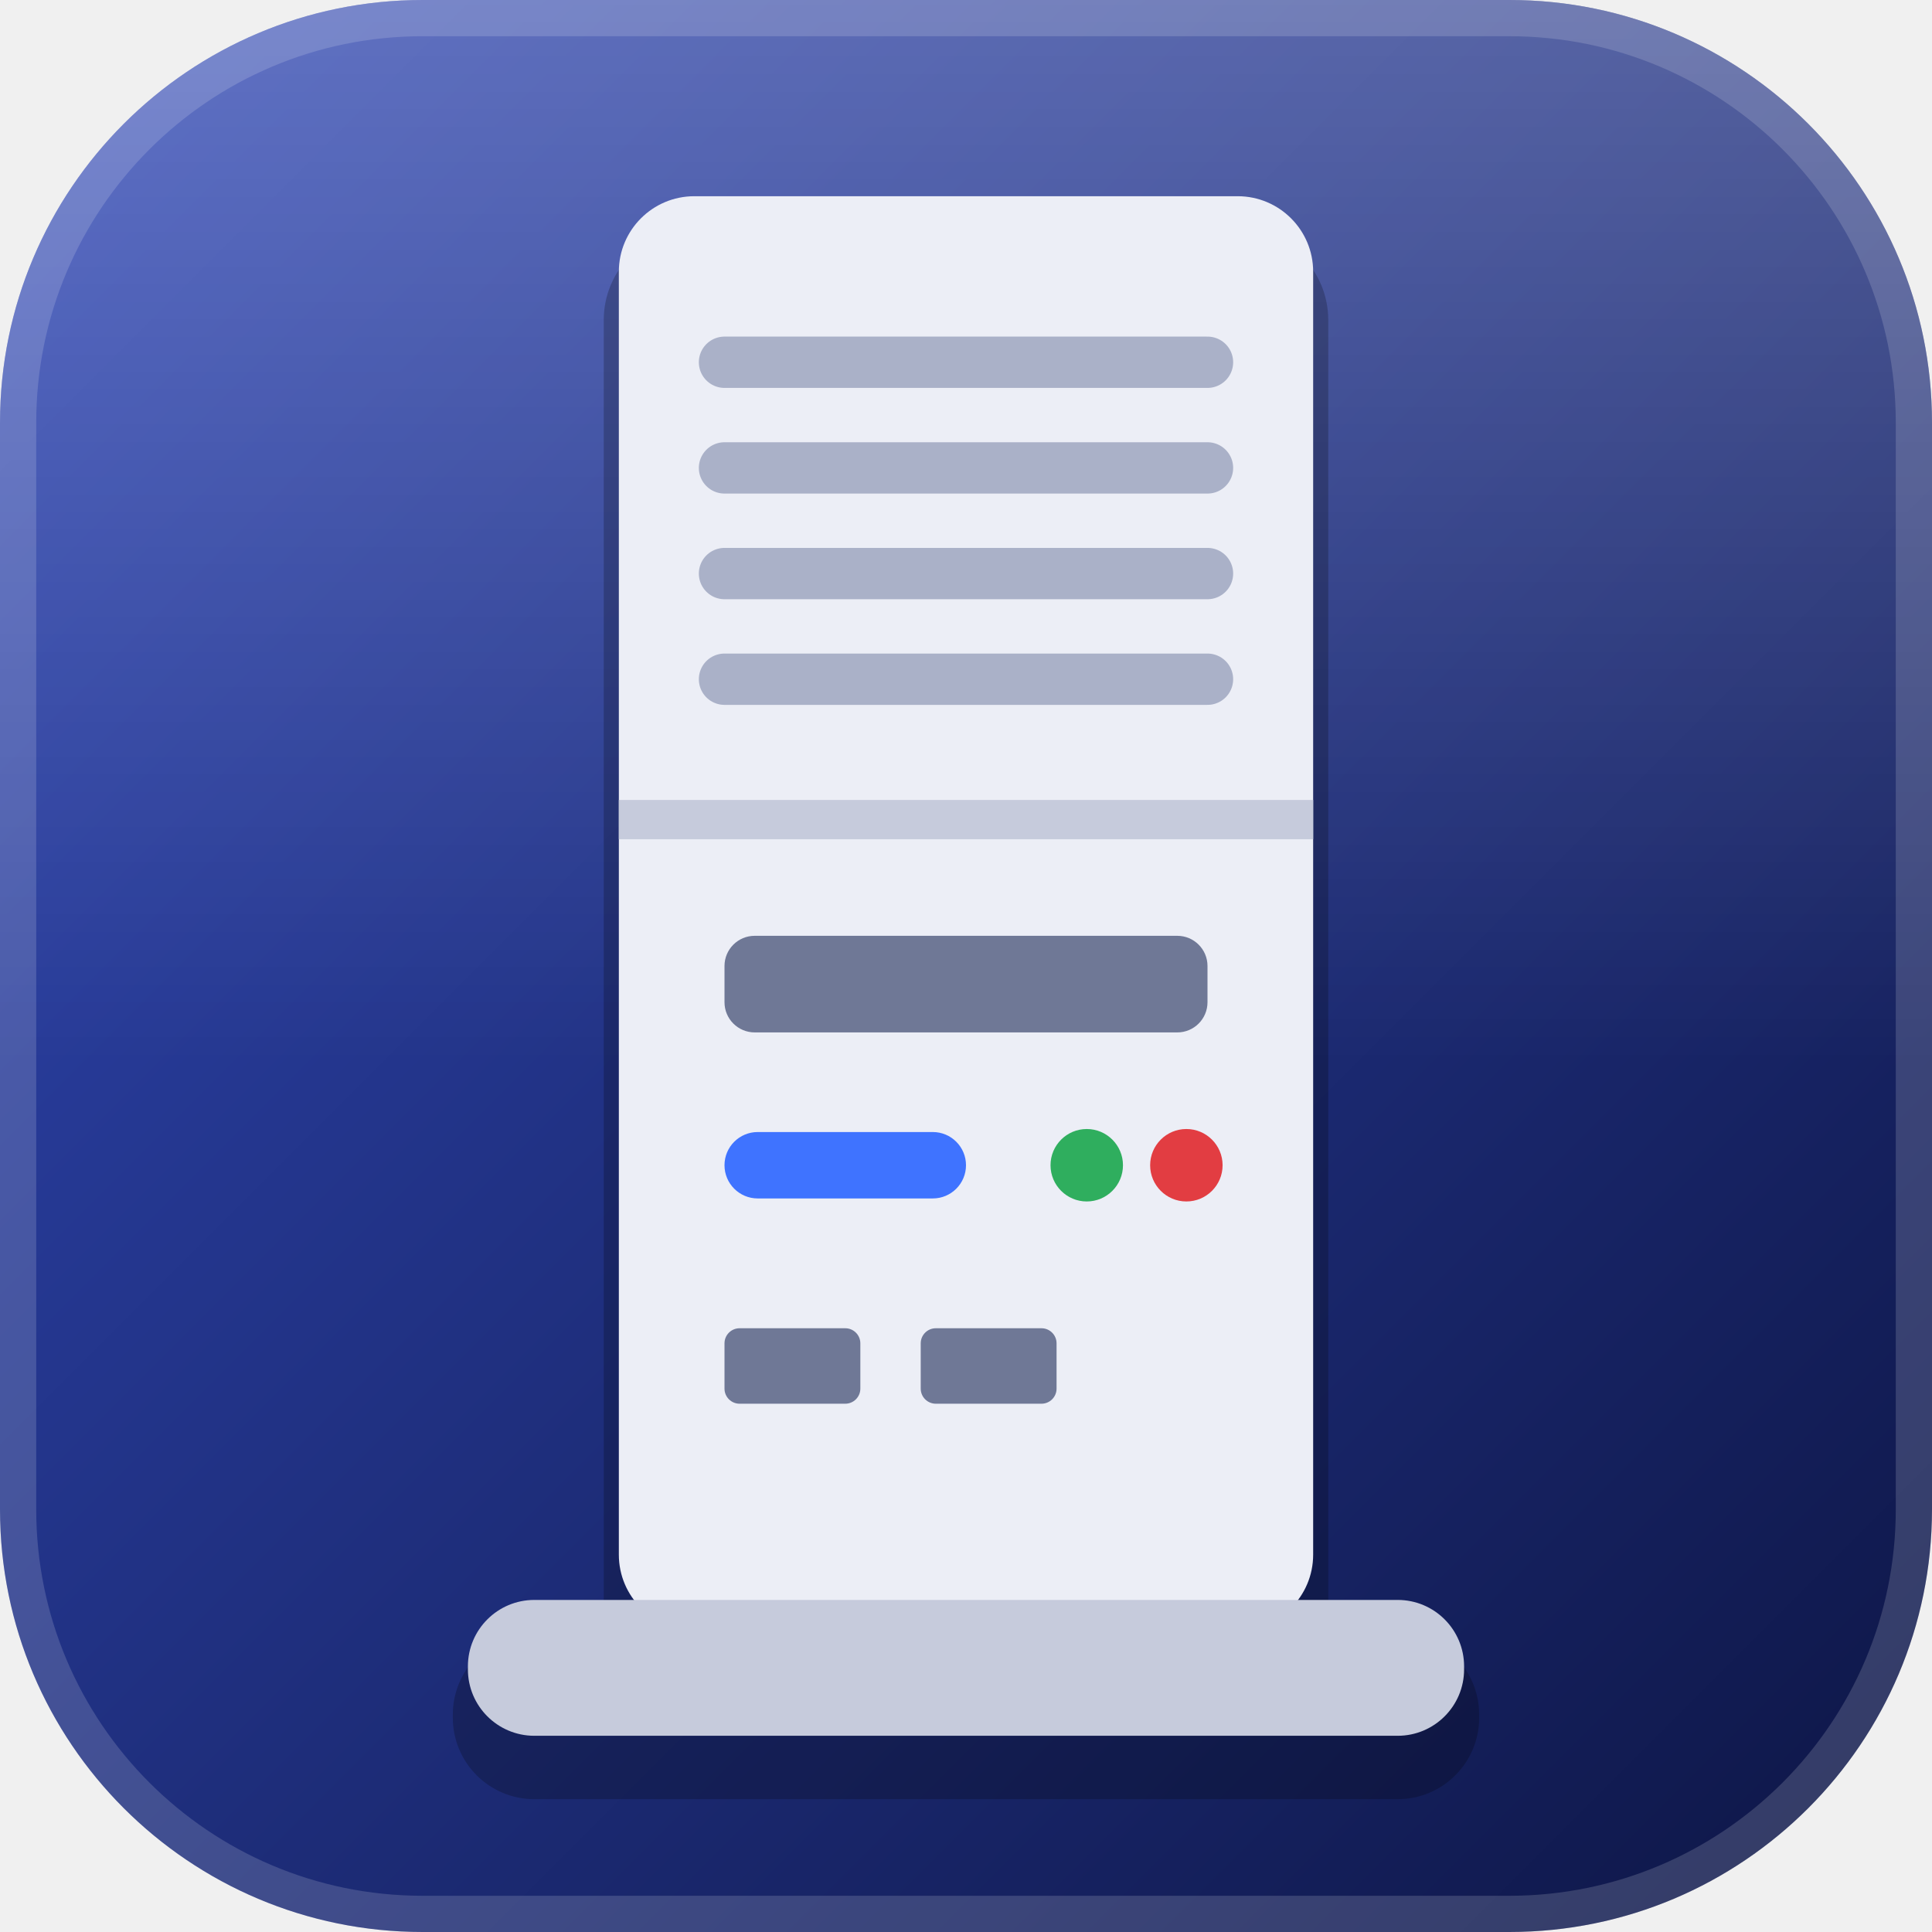
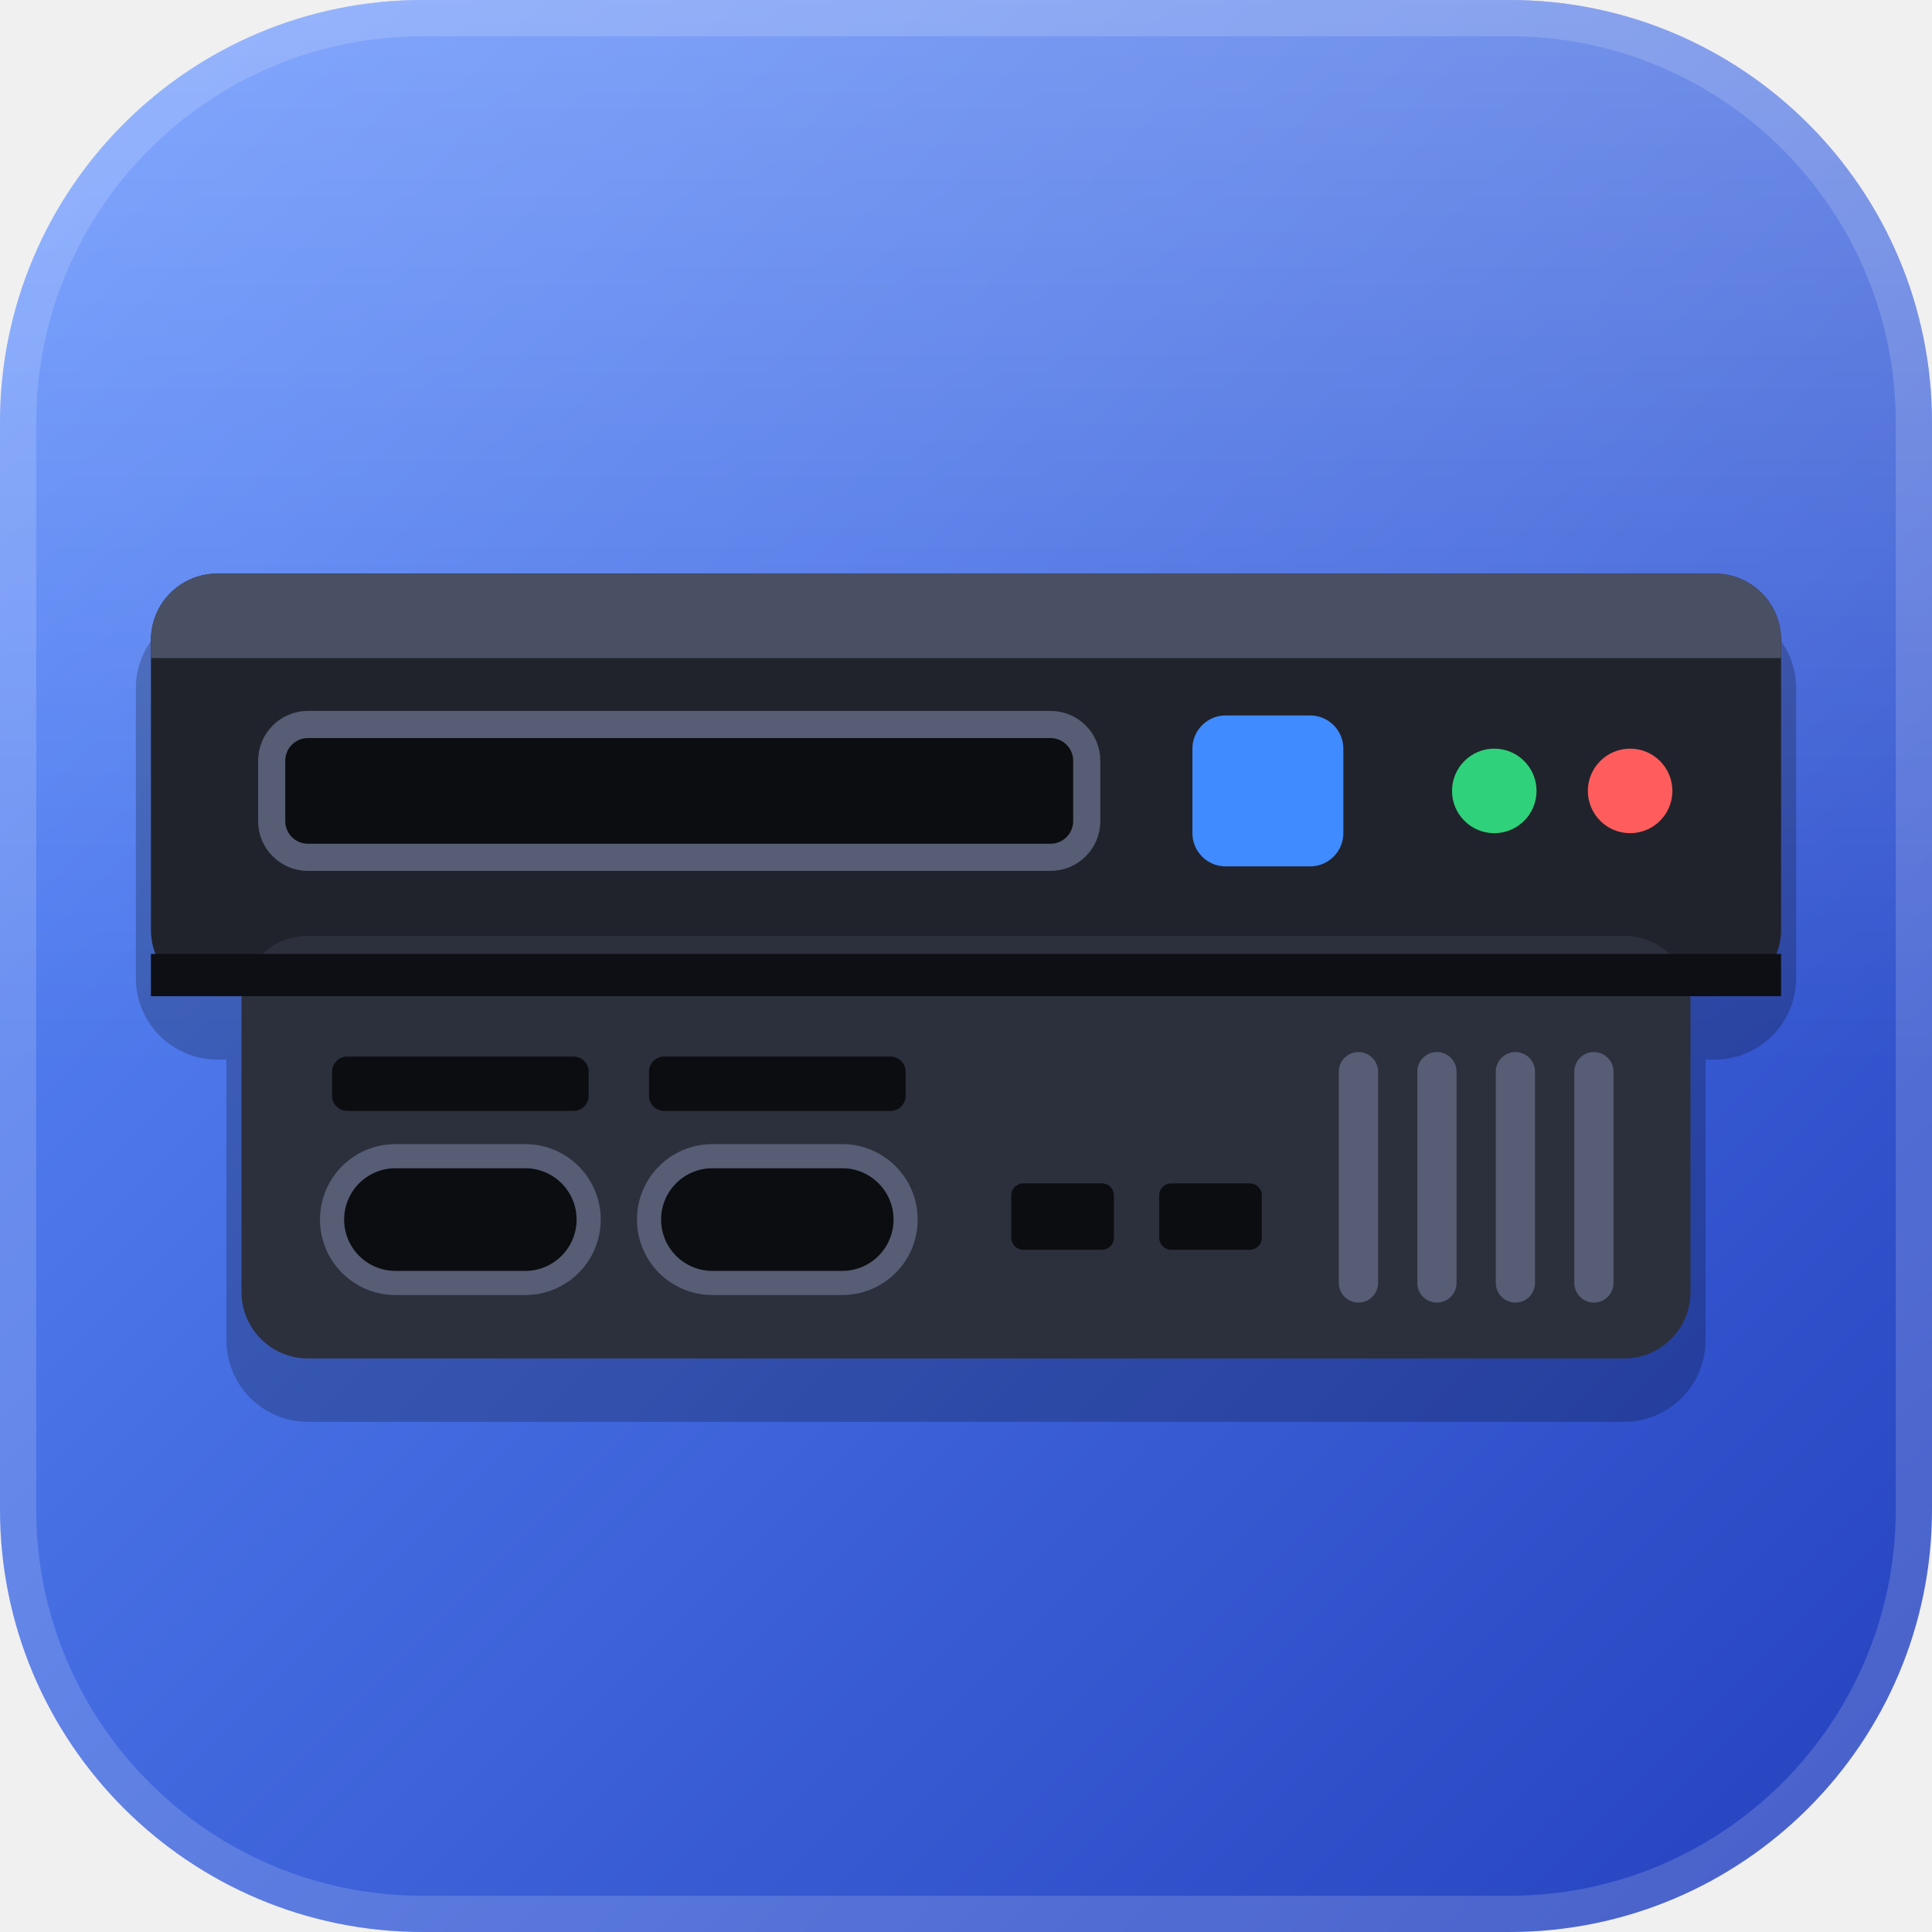
<svg xmlns="http://www.w3.org/2000/svg" viewBox="0 0 64 64" width="64" height="64">
  <defs>
    <linearGradient id="g" x1="0" y1="0" x2="1" y2="1">
-       <stop offset="0" stop-color="#3149b8" />
-       <stop offset="1" stop-color="#0d1544" />
+       <stop offset="0" stop-color="#5f90ff" />
+       <stop offset="1" stop-color="#2440bd" />
    </linearGradient>
    <linearGradient id="l" x1="0" y1="0" x2="0" y2="1">
      <stop offset="0" stop-color="#fff" stop-opacity=".24" />
      <stop offset=".55" stop-color="#fff" stop-opacity="0" />
    </linearGradient>
  </defs>
  <rect width="64" height="64" rx="14" fill="url(#g)" />
  <rect width="64" height="64" rx="14" fill="url(#l)" />
  <path d="M14 .6h36A13.4 13.4 0 0 1 63.4 14v36A13.4 13.4 0 0 1 50 63.4H14A13.4 13.4 0 0 1 .6 50V14A13.4 13.4 0 0 1 14 .6z" fill="none" stroke="#fff" stroke-opacity=".16" stroke-width="1.2" />
  <g transform="translate(0 1.6)" fill="#000" stroke="#000" opacity=".22">
-     <rect x="20.5" y="6.5" width="23" height="47.5" rx="2.5" />
-     <rect x="15.5" y="53" width="33" height="4.5" rx="2.2" />
+     <rect x="5" y="19" width="54" height="14" rx="2.2" />
+     <rect x="8" y="31" width="48" height="14" rx="2.2" />
  </g>
-   <rect x="20.5" y="6.5" width="23" height="47.5" rx="2.5" fill="#eceef6" />
-   <rect x="15.5" y="53" width="33" height="4.5" rx="2.2" fill="#c6cbdc" />
-   <path d="M24 12h16M24 15.500h16M24 19h16M24 22.500h16" stroke="#aab1c8" stroke-width="1.7" stroke-linecap="round" />
-   <rect x="20.5" y="26.5" width="23" height="1.3" fill="#c6cbdc" />
-   <rect x="24" y="31" width="16" height="3.2" rx="1" fill="#6f7896" />
-   <rect x="24" y="37.5" width="8" height="2.2" rx="1.1" fill="#3f73ff" />
-   <circle cx="36" cy="38.6" r="1.2" fill="#2fae5e" />
-   <circle cx="39.3" cy="38.6" r="1.2" fill="#e23d42" />
-   <rect x="24" y="44" width="4.5" height="2.5" rx=".5" fill="#6f7896" />
-   <rect x="30.5" y="44" width="4.5" height="2.5" rx=".5" fill="#6f7896" />
+   <rect x="5" y="19" width="54" height="14" rx="2.2" fill="#20232c" />
+   <rect x="8" y="31" width="48" height="14" rx="2.2" fill="#2c303c" />
+   <path d="M7.2 19h49.6a2.2 2.2 0 0 1 2.2 2.2v.6H5v-.6A2.2 2.2 0 0 1 7.2 19z" fill="#4a5064" />
+   <rect x="5" y="31.6" width="54" height="1.4" fill="#0e0f14" />
+   <rect x="9" y="24" width="27" height="4.4" rx="1.2" fill="#0c0d11" stroke="#565d74" stroke-width=".9" />
+   <rect x="39.5" y="23.7" width="5" height="5" rx="1.1" fill="#3f8bff" />
+   <circle cx="49.5" cy="26.2" r="1.4" fill="#2fd27a" />
+   <circle cx="54" cy="26.2" r="1.4" fill="#ff5d5d" />
+   <rect x="11" y="35" width="8.5" height="1.8" rx=".5" fill="#0c0d11" />
+   <rect x="21.5" y="35" width="8.5" height="1.8" rx=".5" fill="#0c0d11" />
+   <rect x="11" y="38.3" width="8.5" height="4.2" rx="2.1" fill="#0c0d11" stroke="#565d74" stroke-width=".8" />
+   <rect x="21.5" y="38.3" width="8.5" height="4.2" rx="2.1" fill="#0c0d11" stroke="#565d74" stroke-width=".8" />
+   <rect x="33.5" y="39.2" width="3.4" height="2.2" rx=".4" fill="#0c0d11" />
+   <rect x="38.4" y="39.2" width="3.4" height="2.2" rx=".4" fill="#0c0d11" />
+   <path d="M45 35.5v7M47.6 35.5v7M50.2 35.5v7M52.8 35.5v7" stroke="#565d74" stroke-width="1.3" stroke-linecap="round" />
</svg>
